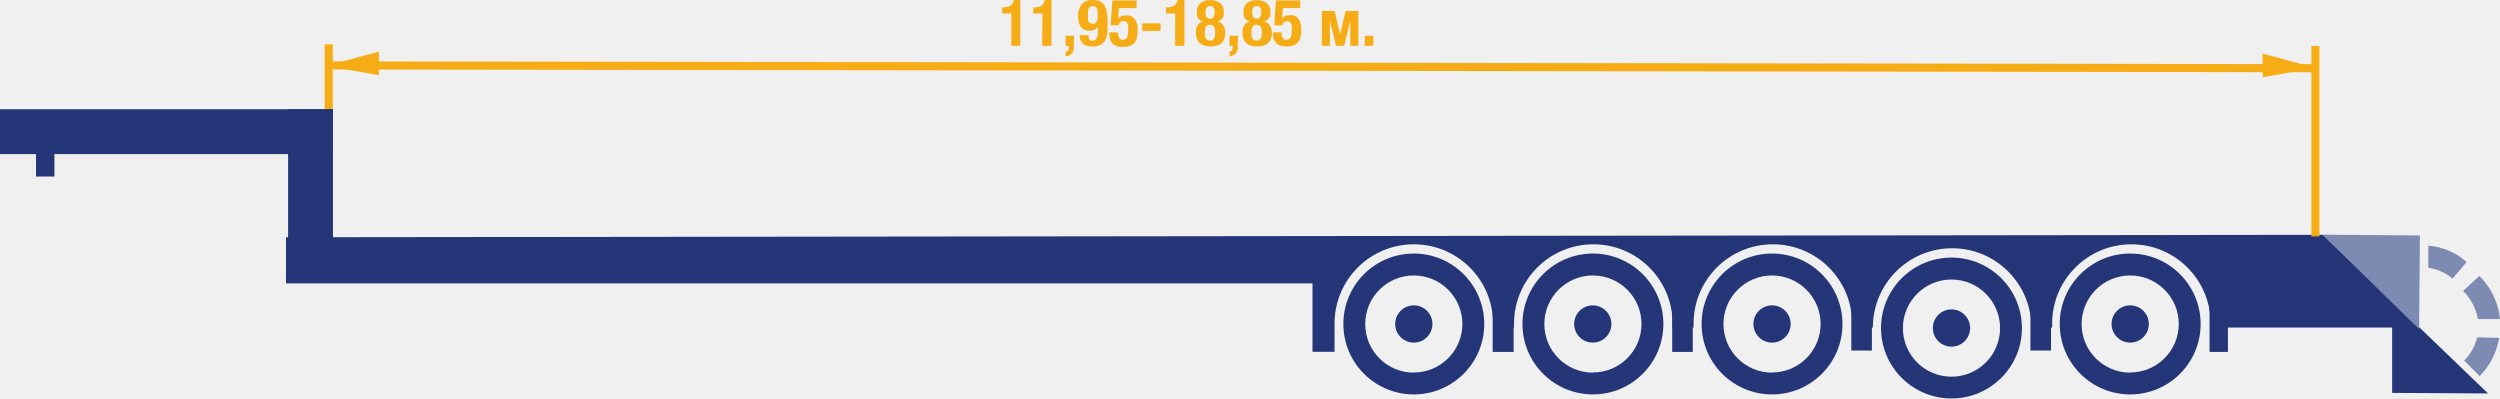
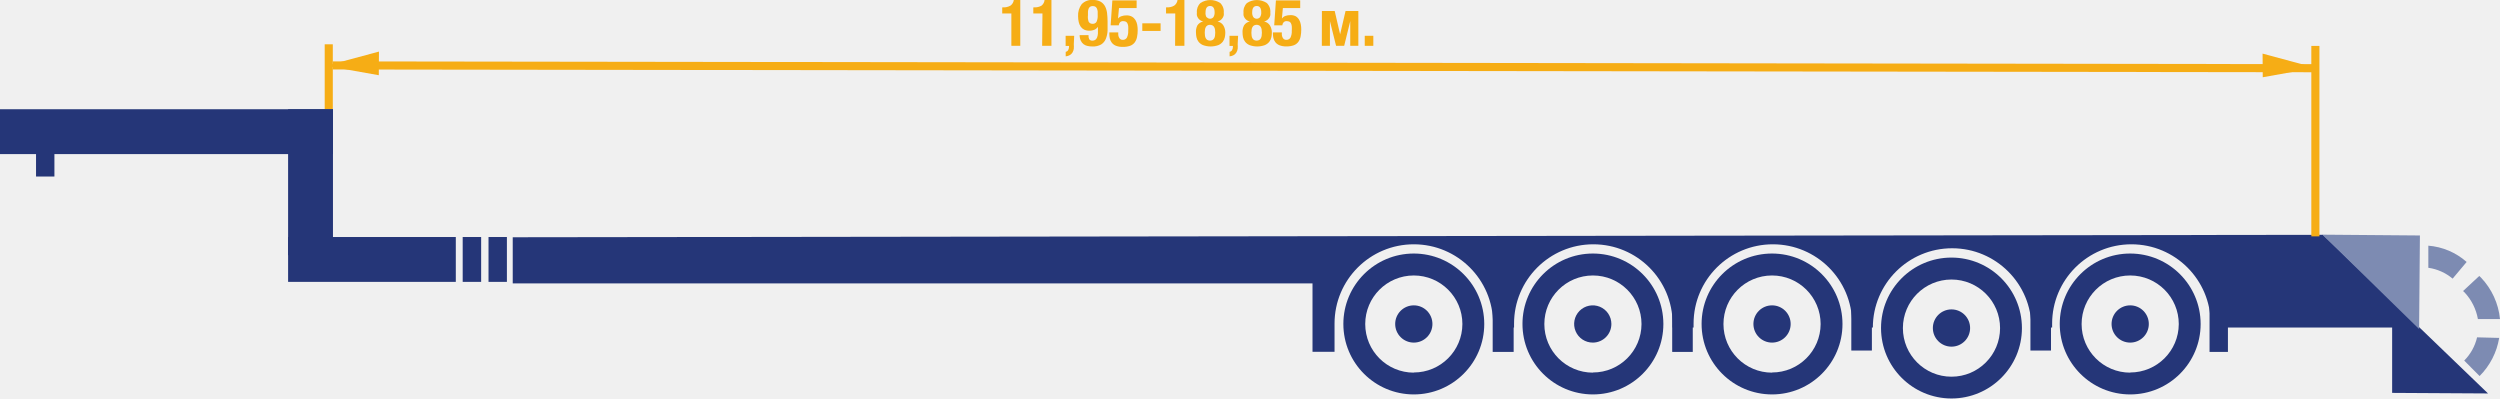
<svg xmlns="http://www.w3.org/2000/svg" viewBox="0 0 308.74 49.21">
-   <defs>
-     <style>.cls-1{fill:#fff}.cls-2{fill:#253678}.cls-3{fill:#7d8bb2}.cls-4{fill:#f6ad15}</style>
-   </defs>
-   <g id="Слой_2" data-name="Слой 2">
-     <g id="Слой_1-2" data-name="Слой 1">
-       <path class="cls-1" d="M45 32.43c.62 0 1.11-.12 1.11.5 0 .61-.5.5-1.11.5h-2.18c-.62 0-1.11.11-1.11-.5 0-.62.5-.5 1.11-.5zm238.94-2a1 1 0 0 1 1.12 1 1 1 0 0 1-1.12 1h-2.15a1 1 0 0 1-1.11-1 1 1 0 0 1 1.11-1z" />
-       <path class="cls-2" d="M35.58 13.49h5.54v18.03h-5.54z" />
-       <path class="cls-2" d="M0 13.49h41.12v5.54H0z" />
-       <path class="cls-2" d="M4.45 16.26h2.27v5.54H4.45zm258.62 15.05a8.7 8.7 0 1 0 8.7 8.7 8.71 8.71 0 0 0-8.7-8.7zm0 14.71a6 6 0 1 1 6-6 6 6 0 0 1-6 5.98z" />
-       <circle class="cls-2" cx="263.07" cy="40.01" r="1.75" />
-       <path class="cls-2" d="M263.07 42.31a2.3 2.3 0 1 1 2.3-2.3 2.3 2.3 0 0 1-2.3 2.3zM241 31.81a8.7 8.7 0 1 0 8.7 8.7 8.71 8.71 0 0 0-8.7-8.7zm0 14.71a6 6 0 1 1 6-6 6 6 0 0 1-6 6z" />
-       <circle class="cls-2" cx="240.96" cy="40.51" r="1.75" />
-       <path class="cls-2" d="M241 42.81a2.3 2.3 0 1 1 2.3-2.3 2.3 2.3 0 0 1-2.3 2.3zm-22.16-11.5a8.7 8.7 0 1 0 8.7 8.7 8.71 8.71 0 0 0-8.7-8.7zm0 14.71a6 6 0 1 1 6-6 6 6 0 0 1-6 5.98z" />
-       <circle class="cls-2" cx="218.84" cy="40.01" r="1.75" />
-       <path class="cls-2" d="M218.84 42.31a2.3 2.3 0 1 1 2.3-2.3 2.3 2.3 0 0 1-2.3 2.3zm-12.33-4.39h2.54v5.54h-2.54zm-9.79-6.61a8.7 8.7 0 1 0 8.7 8.7 8.71 8.71 0 0 0-8.7-8.7zm0 14.71a6 6 0 1 1 6-6 6 6 0 0 1-6 5.98z" />
-       <circle class="cls-2" cx="196.72" cy="40.01" r="1.75" />
-       <path class="cls-2" d="M196.72 42.31A2.3 2.3 0 1 1 199 40a2.3 2.3 0 0 1-2.28 2.31zm-12.38-4.39h2.59v5.54h-2.59zm-9.74-6.61a8.7 8.7 0 1 0 8.7 8.7 8.71 8.71 0 0 0-8.7-8.7zm0 14.71a6 6 0 1 1 6-6 6 6 0 0 1-6 5.98z" />
-       <circle class="cls-2" cx="174.6" cy="40.01" r="1.75" />
-       <path class="cls-2" d="M174.6 42.31a2.3 2.3 0 1 1 2.3-2.3 2.3 2.3 0 0 1-2.3 2.3zm98.27-4.39h2.27v5.54h-2.27zm-44.24-.17h2.54v5.54h-2.54zm22.12 0h2.54v5.54h-2.54z" />
-       <path class="cls-2" d="M307.26 48.59L295.22 37l-8.35-8h-.05l-251.5.3V35h126.77v8.45h2.72v-3.49a9.79 9.79 0 1 1 19.58 0v.49h2.59v-.49a9.79 9.79 0 1 1 19.58 0v.49h2.59v-.49a9.79 9.79 0 1 1 19.58 0v.49h2.56a9.79 9.79 0 0 1 19.58 0h2.56v-.49a9.79 9.79 0 1 1 19.58 0v.49h22.41v8.07z" />
-       <path class="cls-3" d="M286.82 28.98l12.03.1-.1 11.56-11.93-11.66zm21.92 10.42a8.65 8.65 0 0 0-2.34-5.11l-.22-.21-2 1.86.22.21a6.46 6.46 0 0 1 1.61 3.25zm-.1 2.33l-2.73-.07a6 6 0 0 1-1.59 2.87l1.9 1.91a8.65 8.65 0 0 0 2.42-4.71zm-8.75-11.39v2.73a6 6 0 0 1 3 1.34l1.73-2.06a8.11 8.11 0 0 0-4.73-2.01z" />
-       <path class="cls-4" d="M40.1 5.47h1v7.99h-1zm245.34.2h1v23.52h-1z" />
-       <path class="cls-4" transform="rotate(-89.92 163.515 8.247)" d="M163.01-114.18h1v244.86h-1z" />
-       <path class="cls-4" d="M46.78 9.29l-6.51-1.16 6.53-1.76-.02 2.92zm232.66.25l6.5-1.16-6.52-1.76.02 2.92zM124.9 1.66h-1.13V.91h.1a1.66 1.66 0 0 0 .91-.21 1 1 0 0 0 .42-.7h.8v5.66h-1.1zm3.84 0h-1.13V.91h.1a1.66 1.66 0 0 0 .91-.21A1 1 0 0 0 129 0h.85v5.66h-1.15zm3.87 3.8a3.48 3.48 0 0 1 0 .56 1.28 1.28 0 0 1-.16.46 1 1 0 0 1-.32.32 1.25 1.25 0 0 1-.52.16V6.4a.44.44 0 0 0 .31-.22.82.82 0 0 0 .1-.41v-.1h-.42V4.42h1.06zm1.9-.62a.44.44 0 0 0 .4.18.57.57 0 0 0 .37-.11.7.7 0 0 0 .21-.3 1.67 1.67 0 0 0 .1-.46v-.84a1 1 0 0 1-.41.35 1.47 1.47 0 0 1-.65.13 1.42 1.42 0 0 1-.64-.13 1.13 1.13 0 0 1-.43-.37 1.62 1.62 0 0 1-.24-.56 3.08 3.08 0 0 1-.08-.71 2.29 2.29 0 0 1 .44-1.5A1.72 1.72 0 0 1 135 0a1.77 1.77 0 0 1 .94.22 1.48 1.48 0 0 1 .54.58 2.44 2.44 0 0 1 .24.84 8.57 8.57 0 0 1 .06 1v1.17a3.08 3.08 0 0 1-.22 1 1.47 1.47 0 0 1-.57.68 2 2 0 0 1-1.08.25 2.84 2.84 0 0 1-.59-.06 1.24 1.24 0 0 1-.5-.22 1.17 1.17 0 0 1-.35-.44 1.65 1.65 0 0 1-.14-.68h1.1a.92.92 0 0 0 .08.5zm-.06-2.15a.51.51 0 0 0 .48.25.52.52 0 0 0 .49-.25 1.74 1.74 0 0 0 .14-.82 3.93 3.93 0 0 0 0-.45 1.19 1.19 0 0 0-.09-.36.56.56 0 0 0-.19-.23.58.58 0 0 0-.32-.08.59.59 0 0 0-.33.08.52.52 0 0 0-.19.24 1.22 1.22 0 0 0-.08.36v.44a1.74 1.74 0 0 0 .09.83zM138.19 1l-.12 1.29a.9.9 0 0 1 .43-.29 1.72 1.72 0 0 1 .62-.1 1.32 1.32 0 0 1 .68.16 1.19 1.19 0 0 1 .42.41 1.76 1.76 0 0 1 .22.58 3.37 3.37 0 0 1 .06.66 4.19 4.19 0 0 1-.08.86 1.67 1.67 0 0 1-.28.66 1.25 1.25 0 0 1-.56.42 2.48 2.48 0 0 1-.9.14 2.19 2.19 0 0 1-.87-.14 1.22 1.22 0 0 1-.51-.38 1.32 1.32 0 0 1-.24-.51 2.44 2.44 0 0 1-.06-.56V4h1.1v.3a1 1 0 0 0 .08.3.6.6 0 0 0 .17.23.45.45 0 0 0 .3.09.55.55 0 0 0 .52-.28 1.73 1.73 0 0 0 .16-.83 4.45 4.45 0 0 0 0-.58 1.07 1.07 0 0 0-.11-.37.43.43 0 0 0-.2-.19.81.81 0 0 0-.32-.06.5.5 0 0 0-.38.14.67.67 0 0 0-.16.38h-1l.21-3.08h3V1zm5.14 2.82h-2.26v-.94h2.26zm1.81-2.16H144V.91h.1a1.66 1.66 0 0 0 .9-.21 1 1 0 0 0 .42-.7h.85v5.66h-1.15zm2.73 1.48a1.05 1.05 0 0 1 .72-.48 1 1 0 0 1-.39-.18 1 1 0 0 1-.39-.59 1.37 1.37 0 0 1 0-.32 1.46 1.46 0 0 1 .44-1.2 2.22 2.22 0 0 1 2.44 0 1.46 1.46 0 0 1 .44 1.2 1.27 1.27 0 0 1 0 .32 1.15 1.15 0 0 1-.14.32 1.06 1.06 0 0 1-.25.27 1 1 0 0 1-.38.18 1.05 1.05 0 0 1 .72.48 1.7 1.7 0 0 1 .24.92 2.75 2.75 0 0 1-.06.54 1.36 1.36 0 0 1-.25.55 1.41 1.41 0 0 1-.55.42 2.76 2.76 0 0 1-1.9 0 1.41 1.41 0 0 1-.55-.42 1.35 1.35 0 0 1-.25-.55 2.74 2.74 0 0 1-.06-.54 1.7 1.7 0 0 1 .17-.92zm.94 1.28a.89.89 0 0 0 .1.31.57.57 0 0 0 .2.21.72.72 0 0 0 .64 0 .57.57 0 0 0 .2-.21.89.89 0 0 0 .1-.31 2.59 2.59 0 0 0 0-.76.88.88 0 0 0-.1-.31.57.57 0 0 0-.2-.21.71.71 0 0 0-.64 0 .57.57 0 0 0-.2.21.88.88 0 0 0-.1.31 2.63 2.63 0 0 0 0 .76zm.22-2.3a.53.53 0 0 0 .82 0 1 1 0 0 0 .15-.6c0-.52-.19-.78-.56-.78s-.56.26-.56.78a1 1 0 0 0 .12.61zm3.82 3.34a3.48 3.48 0 0 1 0 .56 1.27 1.27 0 0 1-.16.46 1 1 0 0 1-.32.32 1.25 1.25 0 0 1-.52.16V6.4a.44.44 0 0 0 .31-.22.82.82 0 0 0 .1-.41v-.1h-.42V4.42h1.06zm.78-2.32a1.05 1.05 0 0 1 .72-.48 1 1 0 0 1-.39-.18 1 1 0 0 1-.39-.59 1.37 1.37 0 0 1 0-.32 1.46 1.46 0 0 1 .43-1.2 2.22 2.22 0 0 1 2.44 0 1.46 1.46 0 0 1 .44 1.2 1.27 1.27 0 0 1 0 .32 1.15 1.15 0 0 1-.14.32 1.06 1.06 0 0 1-.25.27 1 1 0 0 1-.38.18 1.05 1.05 0 0 1 .72.48 1.7 1.7 0 0 1 .24.92 2.74 2.74 0 0 1-.06.54 1.35 1.35 0 0 1-.25.55 1.41 1.41 0 0 1-.55.42 2.76 2.76 0 0 1-1.9 0 1.41 1.41 0 0 1-.55-.42 1.36 1.36 0 0 1-.25-.55 2.75 2.75 0 0 1-.06-.54 1.7 1.7 0 0 1 .18-.92zm.94 1.28a.89.89 0 0 0 .1.31.57.57 0 0 0 .2.21.72.72 0 0 0 .64 0 .57.57 0 0 0 .2-.21.89.89 0 0 0 .1-.31 2.6 2.6 0 0 0 0-.76.88.88 0 0 0-.1-.31.57.57 0 0 0-.2-.21.71.71 0 0 0-.64 0 .57.57 0 0 0-.2.21.89.89 0 0 0-.1.31 2.64 2.64 0 0 0 0 .76zm.22-2.3a.53.53 0 0 0 .82 0 1 1 0 0 0 .15-.6c0-.52-.19-.78-.56-.78s-.56.26-.56.78a1 1 0 0 0 .15.61zM158.43 1l-.12 1.29a.9.9 0 0 1 .42-.32 1.72 1.72 0 0 1 .62-.1A1.32 1.32 0 0 1 160 2a1.19 1.19 0 0 1 .42.41 1.76 1.76 0 0 1 .22.58 3.38 3.38 0 0 1 .06.66 4.19 4.19 0 0 1-.08.86 1.67 1.67 0 0 1-.28.66 1.25 1.25 0 0 1-.56.42 2.48 2.48 0 0 1-.9.14 2.19 2.19 0 0 1-.87-.14 1.22 1.22 0 0 1-.51-.38 1.32 1.32 0 0 1-.24-.51 2.44 2.44 0 0 1-.06-.52V4h1.1a3 3 0 0 0 0 .3 1 1 0 0 0 .08.3.6.6 0 0 0 .17.23.45.45 0 0 0 .3.09.55.55 0 0 0 .52-.28 1.73 1.73 0 0 0 .16-.83 4.45 4.45 0 0 0 0-.58 1.07 1.07 0 0 0-.11-.37.43.43 0 0 0-.2-.19.81.81 0 0 0-.32-.06.5.5 0 0 0-.38.14.67.67 0 0 0-.16.38h-1l.21-3.08h3V1zm4.82.36h1.58l.67 2.88.67-2.88h1.58v4.3h-1V2.61L166 5.66h-1l-.76-3.06v3.06h-1zm6.35 4.3h-1.06V4.42h1.06z" />
+   <g id="d057cd38-69f7-4e99-b6ae-79adccd6da1b" data-name="Слой 2">
+     <g id="68b63597-3352-44da-a48c-15f5881e8db9" data-name="Слой 1">
+       <path d="M143.33,3.82h-2.26V2.88h2.26Z" fill="#f6ad15" />
+       <path d="M45,32.43c.62,0,1.11-.12,1.11.5h0c0,.61-.5.5-1.11.5H42.82c-.62,0-1.11.11-1.11-.5h0c0-.62.5-.5,1.11-.5Z" fill="#fff" />
+       <path d="M283.94,30.43a1,1,0,0,1,1.12,1h0a1,1,0,0,1-1.12,1h-2.15a1,1,0,0,1-1.11-1h0a1,1,0,0,1,1.11-1Z" fill="#fff" />
+       <rect x="35.58" y="13.49" width="5.54" height="18.03" fill="#253678" />
+       <rect y="13.49" width="41.12" height="5.54" fill="#253678" />
+       <rect x="4.45" y="16.26" width="2.27" height="5.54" fill="#253678" />
+       <path d="M263.07,31.31a8.7,8.7,0,1,0,8.7,8.7A8.71,8.71,0,0,0,263.07,31.31Zm0,14.71a6,6,0,1,1,6-6A6,6,0,0,1,263.07,46Z" fill="#253678" />
+       <circle cx="263.07" cy="40.01" r="1.75" fill="#253678" />
+       <path d="M263.07,42.31a2.3,2.3,0,1,1,2.3-2.3A2.3,2.3,0,0,1,263.07,42.31Z" fill="#253678" />
+       <path d="M241,31.81a8.7,8.7,0,1,0,8.7,8.7A8.71,8.71,0,0,0,241,31.81Zm0,14.71a6,6,0,1,1,6-6A6,6,0,0,1,241,46.52Z" fill="#253678" />
+       <circle cx="240.96" cy="40.51" r="1.75" fill="#253678" />
+       <path d="M241,42.81a2.3,2.3,0,1,1,2.3-2.3A2.3,2.3,0,0,1,241,42.81Z" fill="#253678" />
+       <path d="M218.84,31.31a8.7,8.7,0,1,0,8.7,8.7A8.71,8.71,0,0,0,218.84,31.31Zm0,14.71a6,6,0,1,1,6-6A6,6,0,0,1,218.84,46Z" fill="#253678" />
+       <circle cx="218.84" cy="40.01" r="1.75" fill="#253678" />
+       <path d="M218.84,42.31a2.3,2.3,0,1,1,2.3-2.3A2.3,2.3,0,0,1,218.84,42.31Z" fill="#253678" />
+       <rect x="206.51" y="37.92" width="2.54" height="5.54" fill="#253678" />
+       <path d="M196.72,31.31a8.7,8.7,0,1,0,8.7,8.7A8.71,8.71,0,0,0,196.72,31.31Zm0,14.71a6,6,0,1,1,6-6A6,6,0,0,1,196.72,46Z" fill="#253678" />
+       <circle cx="196.72" cy="40.01" r="1.75" fill="#253678" />
+       <path d="M196.72,42.31A2.3,2.3,0,1,1,199,40,2.3,2.3,0,0,1,196.72,42.31Z" fill="#253678" />
+       <rect x="184.34" y="37.92" width="2.59" height="5.54" fill="#253678" />
+       <path d="M174.6,31.31a8.7,8.7,0,1,0,8.7,8.7A8.71,8.71,0,0,0,174.6,31.31Zm0,14.71a6,6,0,1,1,6-6A6,6,0,0,1,174.6,46Z" fill="#253678" />
+       <circle cx="174.6" cy="40.01" r="1.75" fill="#253678" />
+       <path d="M174.6,42.31a2.3,2.3,0,1,1,2.3-2.3A2.3,2.3,0,0,1,174.6,42.31Z" fill="#253678" />
+       <rect x="272.87" y="37.92" width="2.27" height="5.54" fill="#253678" />
+       <rect x="228.63" y="37.75" width="2.54" height="5.54" fill="#253678" />
+       <rect x="250.75" y="37.75" width="2.54" height="5.54" fill="#253678" />
+       <path d="M307.26,48.59,295.22,37h0l-8.35-8v0h-.05l-223.5.3V35l98.77,0v8.45h2.72v-3h0c0-.16,0-.32,0-.49a9.79,9.79,0,1,1,19.58,0c0,.17,0,.33,0,.49h2.59c0-.16,0-.32,0-.49a9.79,9.79,0,1,1,19.58,0c0,.17,0,.33,0,.49h2.59c0-.16,0-.32,0-.49a9.79,9.79,0,1,1,19.58,0c0,.17,0,.33,0,.49h2.56a9.79,9.79,0,0,1,19.58,0h2.56c0-.16,0-.32,0-.49a9.79,9.79,0,1,1,19.58,0c0,.17,0,.33,0,.49h14v0h8.41v8.07Z" fill="#253678" />
+       <polygon points="286.82 28.98 298.85 29.08 298.75 40.64 286.82 28.98" fill="#7d8bb2" />
+       <path d="M308.74,39.4a8.65,8.65,0,0,0-2.34-5.11l-.22-.21-2,1.86.22.21a6.46,6.46,0,0,1,1.61,3.25Z" fill="#7d8bb2" />
+       <path d="M308.64,41.73l-2.73-.07a6,6,0,0,1-1.59,2.87l1.9,1.91A8.65,8.65,0,0,0,308.64,41.73Z" fill="#7d8bb2" />
+       <path d="M299.89,30.34l0,2.73a6,6,0,0,1,3,1.34l1.73-2.06A8.11,8.11,0,0,0,299.89,30.34Z" fill="#7d8bb2" />
+       <rect x="60.33" y="29.27" width="2.27" height="5.54" fill="#253678" />
+       <rect x="35.58" y="29.27" width="20.71" height="5.54" fill="#253678" />
+       <rect x="57.14" y="29.27" width="2.28" height="5.54" fill="#253678" />
+       <rect x="40.1" y="5.47" width="1" height="7.99" fill="#f6ad15" />
+       <rect x="285.44" y="5.67" width="1" height="23.52" fill="#f6ad15" />
+       <rect x="163.01" y="-114.18" width="1" height="244.86" transform="translate(155.04 171.75) rotate(-89.92)" fill="#f6ad15" />
+       <polygon points="46.78 9.29 40.27 8.13 46.8 6.37 46.78 9.29" fill="#f6ad15" />
+       <polygon points="279.44 9.54 285.94 8.38 279.42 6.62 279.44 9.54" fill="#f6ad15" />
+       <path d="M124.9,1.66h-1.13V.91h.1a1.66,1.66,0,0,0,.91-.21,1,1,0,0,0,.42-.7H126V5.66H124.9Z" fill="#f6ad15" />
+       <path d="M128.74,1.66h-1.13V.91h.1a1.66,1.66,0,0,0,.91-.21A1,1,0,0,0,129,0h.85V5.66h-1.15Z" fill="#f6ad15" />
+       <path d="M132.61,5.46a3.48,3.48,0,0,1,0,.56,1.28,1.28,0,0,1-.16.46,1,1,0,0,1-.32.32,1.25,1.25,0,0,1-.52.16V6.4a.44.44,0,0,0,.31-.22.82.82,0,0,0,.1-.41v-.1h-.42V4.42h1.06Z" fill="#f6ad15" />
+       <path d="M134.51,4.84a.44.44,0,0,0,.4.18.57.57,0,0,0,.37-.11.7.7,0,0,0,.21-.3,1.67,1.67,0,0,0,.1-.46c0-.18,0-.37,0-.58V3.31h0a1,1,0,0,1-.41.35,1.47,1.47,0,0,1-.65.13,1.42,1.42,0,0,1-.64-.13,1.13,1.13,0,0,1-.43-.37,1.62,1.62,0,0,1-.24-.56,3.08,3.08,0,0,1-.08-.71,2.29,2.29,0,0,1,.44-1.5A1.72,1.72,0,0,1,135,0a1.77,1.77,0,0,1,.94.22,1.48,1.48,0,0,1,.54.58,2.44,2.44,0,0,1,.24.84,8.57,8.57,0,0,1,.06,1q0,.61,0,1.17a3.08,3.08,0,0,1-.22,1,1.47,1.47,0,0,1-.57.68,2,2,0,0,1-1.08.25,2.84,2.84,0,0,1-.59-.06,1.24,1.24,0,0,1-.5-.22,1.17,1.17,0,0,1-.35-.44,1.65,1.65,0,0,1-.14-.68h1.1A.92.92,0,0,0,134.51,4.84Zm-.06-2.15a.51.51,0,0,0,.48.25.52.52,0,0,0,.49-.25,1.74,1.74,0,0,0,.14-.82,3.93,3.93,0,0,0,0-.45,1.19,1.19,0,0,0-.09-.36.56.56,0,0,0-.19-.23.58.58,0,0,0-.32-.08.59.59,0,0,0-.33.08.52.52,0,0,0-.19.24,1.22,1.22,0,0,0-.08.36c0,.14,0,.28,0,.44A1.74,1.74,0,0,0,134.45,2.7Z" fill="#f6ad15" />
+       <path d="M138.19,1l-.12,1.29h0A.9.9,0,0,1,138.5,2a1.72,1.72,0,0,1,.62-.1,1.32,1.32,0,0,1,.68.16,1.19,1.19,0,0,1,.42.41,1.76,1.76,0,0,1,.22.58,3.37,3.37,0,0,1,.06.66,4.19,4.19,0,0,1-.08.86,1.67,1.67,0,0,1-.28.66,1.25,1.25,0,0,1-.56.42,2.48,2.48,0,0,1-.9.14,2.19,2.19,0,0,1-.87-.14,1.22,1.22,0,0,1-.51-.38,1.32,1.32,0,0,1-.24-.51A2.44,2.44,0,0,1,137,4.2V4h1.1c0,.1,0,.2,0,.3a1,1,0,0,0,.08.3.6.6,0,0,0,.17.23.45.45,0,0,0,.3.09.55.55,0,0,0,.52-.28,1.73,1.73,0,0,0,.16-.83,4.45,4.45,0,0,0,0-.58,1.07,1.07,0,0,0-.11-.37.43.43,0,0,0-.2-.19.81.81,0,0,0-.32-.06.5.5,0,0,0-.38.14.67.67,0,0,0-.16.38h-1l.21-3.08h3V1Z" fill="#f6ad15" />
+       <path d="M145.14,1.66H144V.91h.1A1.66,1.66,0,0,0,145,.7a1,1,0,0,0,.42-.7h.85V5.66h-1.15Z" fill="#f6ad15" />
+       <path d="M147.87,3.14a1.05,1.05,0,0,1,.72-.48v0a1,1,0,0,1-.39-.18,1,1,0,0,1-.39-.59,1.37,1.37,0,0,1,0-.32,1.46,1.46,0,0,1,.44-1.2,2.22,2.22,0,0,1,2.44,0,1.46,1.46,0,0,1,.44,1.2,1.27,1.27,0,0,1,0,.32,1.15,1.15,0,0,1-.14.32,1.06,1.06,0,0,1-.25.27,1,1,0,0,1-.38.18v0a1.05,1.05,0,0,1,.72.48,1.7,1.7,0,0,1,.24.92,2.75,2.75,0,0,1-.06.54,1.36,1.36,0,0,1-.25.55,1.41,1.41,0,0,1-.55.42,2.76,2.76,0,0,1-1.9,0,1.41,1.41,0,0,1-.55-.42,1.35,1.35,0,0,1-.25-.55,2.74,2.74,0,0,1-.06-.54A1.7,1.7,0,0,1,147.87,3.14Zm.94,1.28a.89.89,0,0,0,.1.31.57.57,0,0,0,.2.21.72.72,0,0,0,.64,0,.57.57,0,0,0,.2-.21.89.89,0,0,0,.1-.31,2.59,2.59,0,0,0,0-.76.88.88,0,0,0-.1-.31.57.57,0,0,0-.2-.21.71.71,0,0,0-.64,0,.57.57,0,0,0-.2.21.88.88,0,0,0-.1.31,2.63,2.63,0,0,0,0,.76Zm.22-2.3a.53.53,0,0,0,.82,0,1,1,0,0,0,.15-.6c0-.52-.19-.78-.56-.78s-.56.26-.56.78A1,1,0,0,0,149,2.13Z" fill="#f6ad15" />
+       <path d="M152.85,5.46a3.48,3.48,0,0,1,0,.56,1.27,1.27,0,0,1-.16.46,1,1,0,0,1-.32.32,1.25,1.25,0,0,1-.52.16V6.4a.44.44,0,0,0,.31-.22.82.82,0,0,0,.1-.41v-.1h-.42V4.42h1.06Z" fill="#f6ad15" />
+       <path d="M153.63,3.14a1.05,1.05,0,0,1,.72-.48v0a1,1,0,0,1-.39-.18,1,1,0,0,1-.39-.59,1.37,1.37,0,0,1,0-.32A1.46,1.46,0,0,1,154,.37a2.22,2.22,0,0,1,2.44,0,1.46,1.46,0,0,1,.44,1.2,1.27,1.27,0,0,1,0,.32,1.15,1.15,0,0,1-.14.32,1.06,1.06,0,0,1-.25.27,1,1,0,0,1-.38.18v0a1.05,1.05,0,0,1,.72.48,1.7,1.7,0,0,1,.24.92,2.74,2.74,0,0,1-.06.54,1.35,1.35,0,0,1-.25.55,1.41,1.41,0,0,1-.55.42,2.76,2.76,0,0,1-1.9,0,1.41,1.41,0,0,1-.55-.42,1.36,1.36,0,0,1-.25-.55,2.75,2.75,0,0,1-.06-.54A1.7,1.7,0,0,1,153.63,3.14Zm.94,1.28a.89.89,0,0,0,.1.31.57.57,0,0,0,.2.21.72.72,0,0,0,.64,0,.57.57,0,0,0,.2-.21.89.89,0,0,0,.1-.31,2.6,2.6,0,0,0,0-.76.88.88,0,0,0-.1-.31.57.57,0,0,0-.2-.21.71.71,0,0,0-.64,0,.57.57,0,0,0-.2.21.89.89,0,0,0-.1.31,2.64,2.64,0,0,0,0,.76Zm.22-2.3a.53.53,0,0,0,.82,0,1,1,0,0,0,.15-.6c0-.52-.19-.78-.56-.78s-.56.26-.56.78A1,1,0,0,0,154.79,2.13Z" fill="#f6ad15" />
+       <path d="M158.43,1l-.12,1.29h0a.9.9,0,0,1,.42-.32,1.72,1.72,0,0,1,.62-.1A1.32,1.32,0,0,1,160,2a1.19,1.19,0,0,1,.42.41,1.76,1.76,0,0,1,.22.58,3.38,3.38,0,0,1,.06.66,4.19,4.19,0,0,1-.08.86,1.67,1.67,0,0,1-.28.66,1.25,1.25,0,0,1-.56.42,2.48,2.48,0,0,1-.9.14,2.19,2.19,0,0,1-.87-.14,1.22,1.22,0,0,1-.51-.38,1.32,1.32,0,0,1-.24-.51,2.44,2.44,0,0,1-.06-.52V4h1.1a3,3,0,0,0,0,.3,1,1,0,0,0,.08.3.6.6,0,0,0,.17.23.45.45,0,0,0,.3.09.55.55,0,0,0,.52-.28,1.73,1.73,0,0,0,.16-.83,4.45,4.45,0,0,0,0-.58,1.07,1.07,0,0,0-.11-.37.43.43,0,0,0-.2-.19.81.81,0,0,0-.32-.06.5.5,0,0,0-.38.14.67.67,0,0,0-.16.38h-1l.21-3.08h3V1Z" fill="#f6ad15" />
+       <path d="M163.25,1.36h1.58l.67,2.88.67-2.88h1.58v4.3h-1V2.61L166,5.66H165l-.76-3.06V5.66h-1Z" fill="#f6ad15" />
+       <path d="M169.6,5.66h-1.06V4.42h1.06Z" fill="#f6ad15" />
    </g>
  </g>
</svg>
